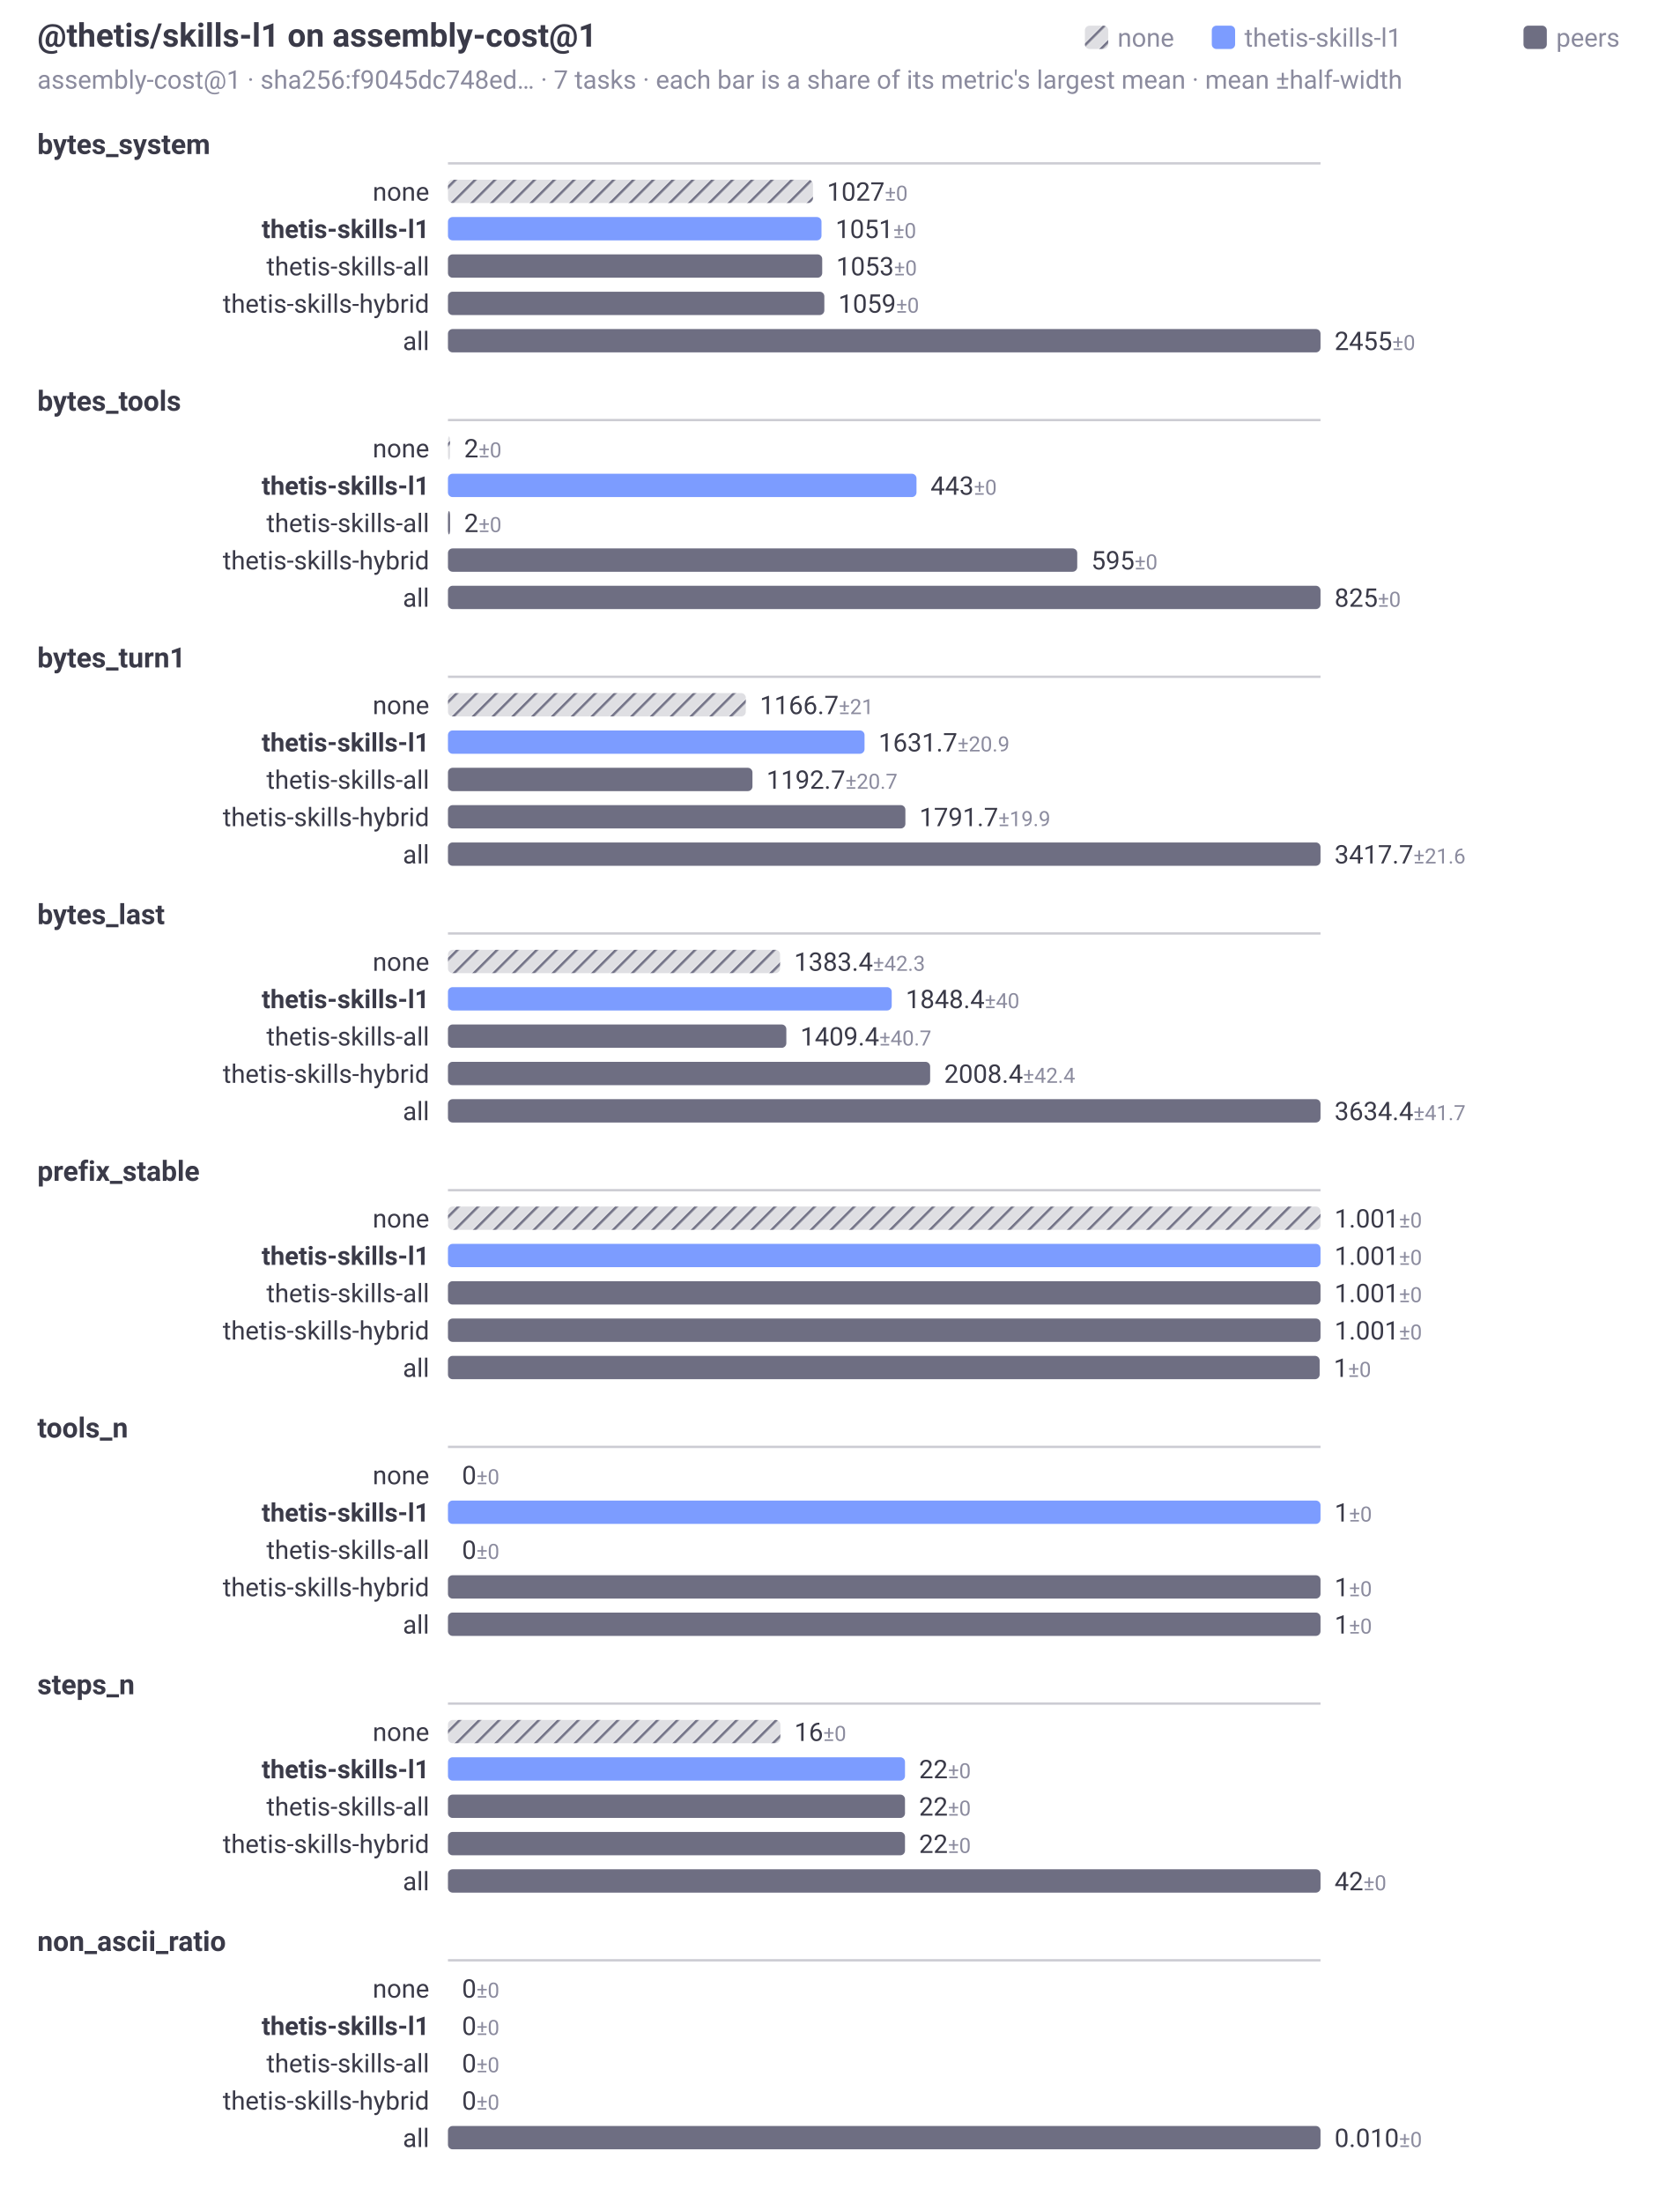
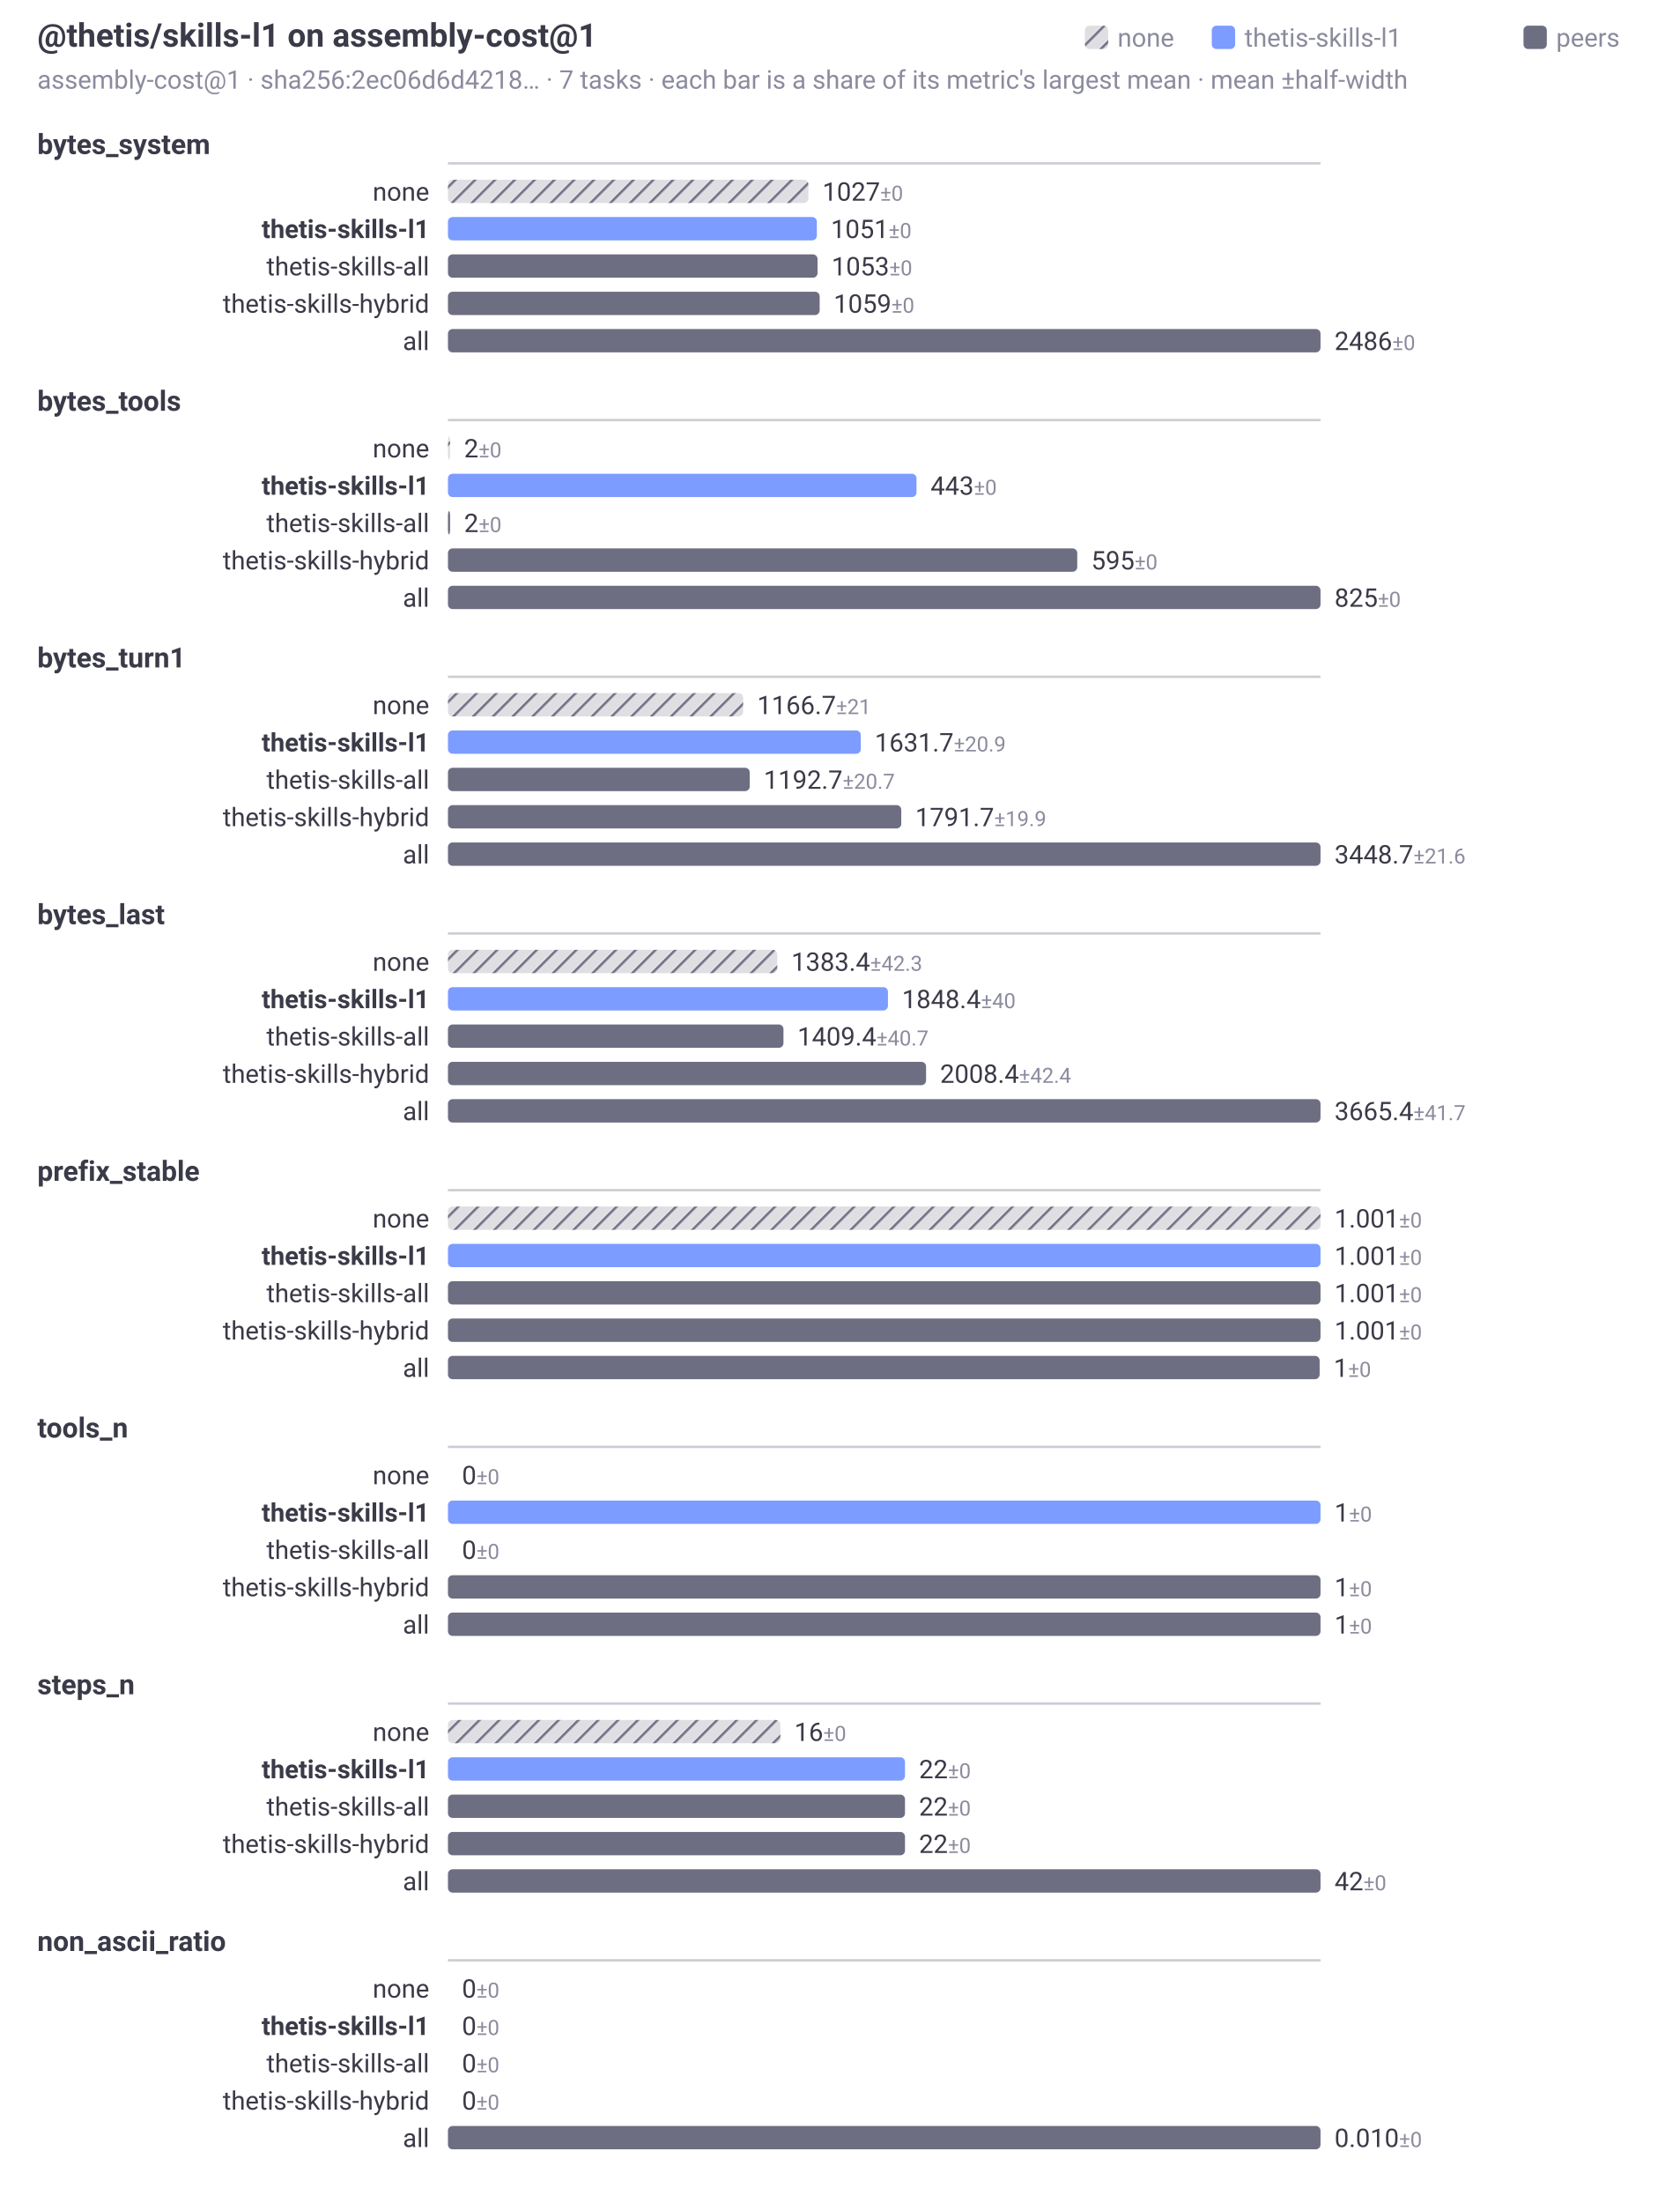
<svg xmlns="http://www.w3.org/2000/svg" width="720" height="944" viewBox="0 0 720 944" role="img" aria-labelledby="t d" font-family="system-ui, -apple-system, Segoe UI, Roboto, sans-serif">
  <style>.t{fill:#3a3a48}.f{fill:#8b8b9e}@media (prefers-color-scheme:dark){.t{fill:#d2d2dc}.f{fill:#9a9aae}}</style>
  <defs>
    <pattern id="hatch" width="6" height="6" patternUnits="userSpaceOnUse" patternTransform="rotate(45)">
      <rect width="6" height="6" fill="#6e6e82" fill-opacity="0.22" />
      <line x1="0" y1="0" x2="0" y2="6" stroke="#6e6e82" stroke-width="2" />
    </pattern>
  </defs>
  <text class="t" x="16" y="20" font-size="14" font-weight="600">@thetis/skills-l1 on assembly-cost@1</text>
-   <text class="f" x="16" y="38" font-size="11">assembly-cost@1 · sha256:f9045dc748ed… · 7 tasks · each bar is a share of its metric's largest mean · mean ±half-width</text>
+   <text class="f" x="16" y="38" font-size="11">assembly-cost@1 · sha256:2ec06d6d4218… · 7 tasks · each bar is a share of its metric's largest mean · mean ±half-width</text>
  <rect x="653" y="11" width="10" height="10" rx="2" fill="#6e6e82" />
  <text class="f" x="667" y="20" font-size="11">peers</text>
  <rect x="519.4" y="11" width="10" height="10" rx="2" fill="#7c9cff" />
  <text class="f" x="533.4" y="20" font-size="11">thetis-skills-l1</text>
  <rect x="465" y="11" width="10" height="10" rx="2" fill="url(#hatch)" />
  <text class="f" x="479" y="20" font-size="11">none</text>
  <text class="t" x="16" y="66" font-size="12" font-weight="600">bytes_system</text>
  <line x1="192" y1="70" x2="566" y2="70" stroke="#6e6e82" stroke-opacity="0.35" stroke-width="1" />
  <text class="t" x="184" y="86" font-size="11" text-anchor="end">none</text>
-   <rect x="192" y="77" width="156.46" height="10" rx="2" fill="url(#hatch)" />
-   <text class="t" x="354.46" y="86" font-size="11">1027<tspan class="f" font-size="9"> ±0</tspan>
+   <rect x="192" y="77" width="154.5" height="10" rx="2" fill="url(#hatch)" />
+   <text class="t" x="352.5" y="86" font-size="11">1027<tspan class="f" font-size="9"> ±0</tspan>
  </text>
  <text class="t" x="184" y="102" font-size="11" text-anchor="end" font-weight="600">thetis-skills-l1</text>
-   <rect x="192" y="93" width="160.11" height="10" rx="2" fill="#7c9cff" />
-   <text class="t" x="358.11" y="102" font-size="11">1051<tspan class="f" font-size="9"> ±0</tspan>
+   <rect x="192" y="93" width="158.12" height="10" rx="2" fill="#7c9cff" />
+   <text class="t" x="356.12" y="102" font-size="11">1051<tspan class="f" font-size="9"> ±0</tspan>
  </text>
  <text class="t" x="184" y="118" font-size="11" text-anchor="end">thetis-skills-all</text>
-   <rect x="192" y="109" width="160.42" height="10" rx="2" fill="#6e6e82" />
-   <text class="t" x="358.42" y="118" font-size="11">1053<tspan class="f" font-size="9"> ±0</tspan>
+   <rect x="192" y="109" width="158.42" height="10" rx="2" fill="#6e6e82" />
+   <text class="t" x="356.42" y="118" font-size="11">1053<tspan class="f" font-size="9"> ±0</tspan>
  </text>
  <text class="t" x="184" y="134" font-size="11" text-anchor="end">thetis-skills-hybrid</text>
-   <rect x="192" y="125" width="161.33" height="10" rx="2" fill="#6e6e82" />
-   <text class="t" x="359.33" y="134" font-size="11">1059<tspan class="f" font-size="9"> ±0</tspan>
+   <rect x="192" y="125" width="159.32" height="10" rx="2" fill="#6e6e82" />
+   <text class="t" x="357.32" y="134" font-size="11">1059<tspan class="f" font-size="9"> ±0</tspan>
  </text>
  <text class="t" x="184" y="150" font-size="11" text-anchor="end">all</text>
  <rect x="192" y="141" width="374" height="10" rx="2" fill="#6e6e82" />
-   <text class="t" x="572" y="150" font-size="11">2455<tspan class="f" font-size="9"> ±0</tspan>
+   <text class="t" x="572" y="150" font-size="11">2486<tspan class="f" font-size="9"> ±0</tspan>
  </text>
  <text class="t" x="16" y="176" font-size="12" font-weight="600">bytes_tools</text>
  <line x1="192" y1="180" x2="566" y2="180" stroke="#6e6e82" stroke-opacity="0.35" stroke-width="1" />
  <text class="t" x="184" y="196" font-size="11" text-anchor="end">none</text>
  <rect x="192" y="187" width="0.91" height="10" rx="2" fill="url(#hatch)" />
  <text class="t" x="198.91" y="196" font-size="11">2<tspan class="f" font-size="9"> ±0</tspan>
  </text>
  <text class="t" x="184" y="212" font-size="11" text-anchor="end" font-weight="600">thetis-skills-l1</text>
  <rect x="192" y="203" width="200.83" height="10" rx="2" fill="#7c9cff" />
  <text class="t" x="398.83" y="212" font-size="11">443<tspan class="f" font-size="9"> ±0</tspan>
  </text>
  <text class="t" x="184" y="228" font-size="11" text-anchor="end">thetis-skills-all</text>
  <rect x="192" y="219" width="0.91" height="10" rx="2" fill="#6e6e82" />
  <text class="t" x="198.91" y="228" font-size="11">2<tspan class="f" font-size="9"> ±0</tspan>
  </text>
  <text class="t" x="184" y="244" font-size="11" text-anchor="end">thetis-skills-hybrid</text>
  <rect x="192" y="235" width="269.73" height="10" rx="2" fill="#6e6e82" />
  <text class="t" x="467.73" y="244" font-size="11">595<tspan class="f" font-size="9"> ±0</tspan>
  </text>
  <text class="t" x="184" y="260" font-size="11" text-anchor="end">all</text>
  <rect x="192" y="251" width="374" height="10" rx="2" fill="#6e6e82" />
  <text class="t" x="572" y="260" font-size="11">825<tspan class="f" font-size="9"> ±0</tspan>
  </text>
  <text class="t" x="16" y="286" font-size="12" font-weight="600">bytes_turn1</text>
  <line x1="192" y1="290" x2="566" y2="290" stroke="#6e6e82" stroke-opacity="0.35" stroke-width="1" />
  <text class="t" x="184" y="306" font-size="11" text-anchor="end">none</text>
-   <rect x="192" y="297" width="127.67" height="10" rx="2" fill="url(#hatch)" />
-   <text class="t" x="325.67" y="306" font-size="11">1166.7<tspan class="f" font-size="9"> ±21</tspan>
+   <rect x="192" y="297" width="126.53" height="10" rx="2" fill="url(#hatch)" />
+   <text class="t" x="324.53" y="306" font-size="11">1166.7<tspan class="f" font-size="9"> ±21</tspan>
  </text>
  <text class="t" x="184" y="322" font-size="11" text-anchor="end" font-weight="600">thetis-skills-l1</text>
-   <rect x="192" y="313" width="178.56" height="10" rx="2" fill="#7c9cff" />
-   <text class="t" x="376.56" y="322" font-size="11">1631.7<tspan class="f" font-size="9"> ±20.9</tspan>
+   <rect x="192" y="313" width="176.95" height="10" rx="2" fill="#7c9cff" />
+   <text class="t" x="374.95" y="322" font-size="11">1631.7<tspan class="f" font-size="9"> ±20.9</tspan>
  </text>
  <text class="t" x="184" y="338" font-size="11" text-anchor="end">thetis-skills-all</text>
-   <rect x="192" y="329" width="130.52" height="10" rx="2" fill="#6e6e82" />
-   <text class="t" x="328.52" y="338" font-size="11">1192.7<tspan class="f" font-size="9"> ±20.7</tspan>
+   <rect x="192" y="329" width="129.35" height="10" rx="2" fill="#6e6e82" />
+   <text class="t" x="327.35" y="338" font-size="11">1192.7<tspan class="f" font-size="9"> ±20.7</tspan>
  </text>
  <text class="t" x="184" y="354" font-size="11" text-anchor="end">thetis-skills-hybrid</text>
-   <rect x="192" y="345" width="196.07" height="10" rx="2" fill="#6e6e82" />
-   <text class="t" x="394.07" y="354" font-size="11">1791.7<tspan class="f" font-size="9"> ±19.9</tspan>
+   <rect x="192" y="345" width="194.3" height="10" rx="2" fill="#6e6e82" />
+   <text class="t" x="392.3" y="354" font-size="11">1791.7<tspan class="f" font-size="9"> ±19.9</tspan>
  </text>
  <text class="t" x="184" y="370" font-size="11" text-anchor="end">all</text>
  <rect x="192" y="361" width="374" height="10" rx="2" fill="#6e6e82" />
-   <text class="t" x="572" y="370" font-size="11">3417.7<tspan class="f" font-size="9"> ±21.6</tspan>
+   <text class="t" x="572" y="370" font-size="11">3448.7<tspan class="f" font-size="9"> ±21.6</tspan>
  </text>
  <text class="t" x="16" y="396" font-size="12" font-weight="600">bytes_last</text>
  <line x1="192" y1="400" x2="566" y2="400" stroke="#6e6e82" stroke-opacity="0.35" stroke-width="1" />
  <text class="t" x="184" y="416" font-size="11" text-anchor="end">none</text>
-   <rect x="192" y="407" width="142.36" height="10" rx="2" fill="url(#hatch)" />
-   <text class="t" x="340.36" y="416" font-size="11">1383.4<tspan class="f" font-size="9"> ±42.3</tspan>
+   <rect x="192" y="407" width="141.16" height="10" rx="2" fill="url(#hatch)" />
+   <text class="t" x="339.16" y="416" font-size="11">1383.4<tspan class="f" font-size="9"> ±42.3</tspan>
  </text>
  <text class="t" x="184" y="432" font-size="11" text-anchor="end" font-weight="600">thetis-skills-l1</text>
-   <rect x="192" y="423" width="190.21" height="10" rx="2" fill="#7c9cff" />
-   <text class="t" x="388.21" y="432" font-size="11">1848.4<tspan class="f" font-size="9"> ±40</tspan>
+   <rect x="192" y="423" width="188.6" height="10" rx="2" fill="#7c9cff" />
+   <text class="t" x="386.6" y="432" font-size="11">1848.4<tspan class="f" font-size="9"> ±40</tspan>
  </text>
  <text class="t" x="184" y="448" font-size="11" text-anchor="end">thetis-skills-all</text>
-   <rect x="192" y="439" width="145.04" height="10" rx="2" fill="#6e6e82" />
-   <text class="t" x="343.04" y="448" font-size="11">1409.4<tspan class="f" font-size="9"> ±40.7</tspan>
+   <rect x="192" y="439" width="143.81" height="10" rx="2" fill="#6e6e82" />
+   <text class="t" x="341.81" y="448" font-size="11">1409.4<tspan class="f" font-size="9"> ±40.7</tspan>
  </text>
  <text class="t" x="184" y="464" font-size="11" text-anchor="end">thetis-skills-hybrid</text>
-   <rect x="192" y="455" width="206.68" height="10" rx="2" fill="#6e6e82" />
-   <text class="t" x="404.68" y="464" font-size="11">2008.4<tspan class="f" font-size="9"> ±42.4</tspan>
+   <rect x="192" y="455" width="204.93" height="10" rx="2" fill="#6e6e82" />
+   <text class="t" x="402.93" y="464" font-size="11">2008.4<tspan class="f" font-size="9"> ±42.4</tspan>
  </text>
  <text class="t" x="184" y="480" font-size="11" text-anchor="end">all</text>
  <rect x="192" y="471" width="374" height="10" rx="2" fill="#6e6e82" />
-   <text class="t" x="572" y="480" font-size="11">3634.4<tspan class="f" font-size="9"> ±41.7</tspan>
+   <text class="t" x="572" y="480" font-size="11">3665.4<tspan class="f" font-size="9"> ±41.7</tspan>
  </text>
  <text class="t" x="16" y="506" font-size="12" font-weight="600">prefix_stable</text>
  <line x1="192" y1="510" x2="566" y2="510" stroke="#6e6e82" stroke-opacity="0.35" stroke-width="1" />
  <text class="t" x="184" y="526" font-size="11" text-anchor="end">none</text>
  <rect x="192" y="517" width="374" height="10" rx="2" fill="url(#hatch)" />
  <text class="t" x="572" y="526" font-size="11">1.001<tspan class="f" font-size="9"> ±0</tspan>
  </text>
  <text class="t" x="184" y="542" font-size="11" text-anchor="end" font-weight="600">thetis-skills-l1</text>
  <rect x="192" y="533" width="374" height="10" rx="2" fill="#7c9cff" />
  <text class="t" x="572" y="542" font-size="11">1.001<tspan class="f" font-size="9"> ±0</tspan>
  </text>
  <text class="t" x="184" y="558" font-size="11" text-anchor="end">thetis-skills-all</text>
  <rect x="192" y="549" width="374" height="10" rx="2" fill="#6e6e82" />
  <text class="t" x="572" y="558" font-size="11">1.001<tspan class="f" font-size="9"> ±0</tspan>
  </text>
  <text class="t" x="184" y="574" font-size="11" text-anchor="end">thetis-skills-hybrid</text>
  <rect x="192" y="565" width="374" height="10" rx="2" fill="#6e6e82" />
  <text class="t" x="572" y="574" font-size="11">1.001<tspan class="f" font-size="9"> ±0</tspan>
  </text>
  <text class="t" x="184" y="590" font-size="11" text-anchor="end">all</text>
  <rect x="192" y="581" width="373.63" height="10" rx="2" fill="#6e6e82" />
  <text class="t" x="571.63" y="590" font-size="11">1<tspan class="f" font-size="9"> ±0</tspan>
  </text>
  <text class="t" x="16" y="616" font-size="12" font-weight="600">tools_n</text>
  <line x1="192" y1="620" x2="566" y2="620" stroke="#6e6e82" stroke-opacity="0.35" stroke-width="1" />
  <text class="t" x="184" y="636" font-size="11" text-anchor="end">none</text>
  <rect x="192" y="627" width="0" height="10" rx="2" fill="url(#hatch)" />
  <text class="t" x="198" y="636" font-size="11">0<tspan class="f" font-size="9"> ±0</tspan>
  </text>
  <text class="t" x="184" y="652" font-size="11" text-anchor="end" font-weight="600">thetis-skills-l1</text>
  <rect x="192" y="643" width="374" height="10" rx="2" fill="#7c9cff" />
  <text class="t" x="572" y="652" font-size="11">1<tspan class="f" font-size="9"> ±0</tspan>
  </text>
  <text class="t" x="184" y="668" font-size="11" text-anchor="end">thetis-skills-all</text>
  <rect x="192" y="659" width="0" height="10" rx="2" fill="#6e6e82" />
  <text class="t" x="198" y="668" font-size="11">0<tspan class="f" font-size="9"> ±0</tspan>
  </text>
  <text class="t" x="184" y="684" font-size="11" text-anchor="end">thetis-skills-hybrid</text>
  <rect x="192" y="675" width="374" height="10" rx="2" fill="#6e6e82" />
  <text class="t" x="572" y="684" font-size="11">1<tspan class="f" font-size="9"> ±0</tspan>
  </text>
  <text class="t" x="184" y="700" font-size="11" text-anchor="end">all</text>
  <rect x="192" y="691" width="374" height="10" rx="2" fill="#6e6e82" />
  <text class="t" x="572" y="700" font-size="11">1<tspan class="f" font-size="9"> ±0</tspan>
  </text>
  <text class="t" x="16" y="726" font-size="12" font-weight="600">steps_n</text>
  <line x1="192" y1="730" x2="566" y2="730" stroke="#6e6e82" stroke-opacity="0.35" stroke-width="1" />
  <text class="t" x="184" y="746" font-size="11" text-anchor="end">none</text>
  <rect x="192" y="737" width="142.48" height="10" rx="2" fill="url(#hatch)" />
  <text class="t" x="340.48" y="746" font-size="11">16<tspan class="f" font-size="9"> ±0</tspan>
  </text>
  <text class="t" x="184" y="762" font-size="11" text-anchor="end" font-weight="600">thetis-skills-l1</text>
  <rect x="192" y="753" width="195.9" height="10" rx="2" fill="#7c9cff" />
  <text class="t" x="393.9" y="762" font-size="11">22<tspan class="f" font-size="9"> ±0</tspan>
  </text>
  <text class="t" x="184" y="778" font-size="11" text-anchor="end">thetis-skills-all</text>
  <rect x="192" y="769" width="195.9" height="10" rx="2" fill="#6e6e82" />
  <text class="t" x="393.9" y="778" font-size="11">22<tspan class="f" font-size="9"> ±0</tspan>
  </text>
  <text class="t" x="184" y="794" font-size="11" text-anchor="end">thetis-skills-hybrid</text>
  <rect x="192" y="785" width="195.9" height="10" rx="2" fill="#6e6e82" />
  <text class="t" x="393.9" y="794" font-size="11">22<tspan class="f" font-size="9"> ±0</tspan>
  </text>
  <text class="t" x="184" y="810" font-size="11" text-anchor="end">all</text>
  <rect x="192" y="801" width="374" height="10" rx="2" fill="#6e6e82" />
  <text class="t" x="572" y="810" font-size="11">42<tspan class="f" font-size="9"> ±0</tspan>
  </text>
  <text class="t" x="16" y="836" font-size="12" font-weight="600">non_ascii_ratio</text>
  <line x1="192" y1="840" x2="566" y2="840" stroke="#6e6e82" stroke-opacity="0.35" stroke-width="1" />
  <text class="t" x="184" y="856" font-size="11" text-anchor="end">none</text>
  <rect x="192" y="847" width="0" height="10" rx="2" fill="url(#hatch)" />
  <text class="t" x="198" y="856" font-size="11">0<tspan class="f" font-size="9"> ±0</tspan>
  </text>
  <text class="t" x="184" y="872" font-size="11" text-anchor="end" font-weight="600">thetis-skills-l1</text>
  <rect x="192" y="863" width="0" height="10" rx="2" fill="#7c9cff" />
  <text class="t" x="198" y="872" font-size="11">0<tspan class="f" font-size="9"> ±0</tspan>
  </text>
  <text class="t" x="184" y="888" font-size="11" text-anchor="end">thetis-skills-all</text>
  <rect x="192" y="879" width="0" height="10" rx="2" fill="#6e6e82" />
  <text class="t" x="198" y="888" font-size="11">0<tspan class="f" font-size="9"> ±0</tspan>
  </text>
  <text class="t" x="184" y="904" font-size="11" text-anchor="end">thetis-skills-hybrid</text>
  <rect x="192" y="895" width="0" height="10" rx="2" fill="#6e6e82" />
  <text class="t" x="198" y="904" font-size="11">0<tspan class="f" font-size="9"> ±0</tspan>
  </text>
  <text class="t" x="184" y="920" font-size="11" text-anchor="end">all</text>
  <rect x="192" y="911" width="374" height="10" rx="2" fill="#6e6e82" />
  <text class="t" x="572" y="920" font-size="11">0.010<tspan class="f" font-size="9"> ±0</tspan>
  </text>
</svg>
